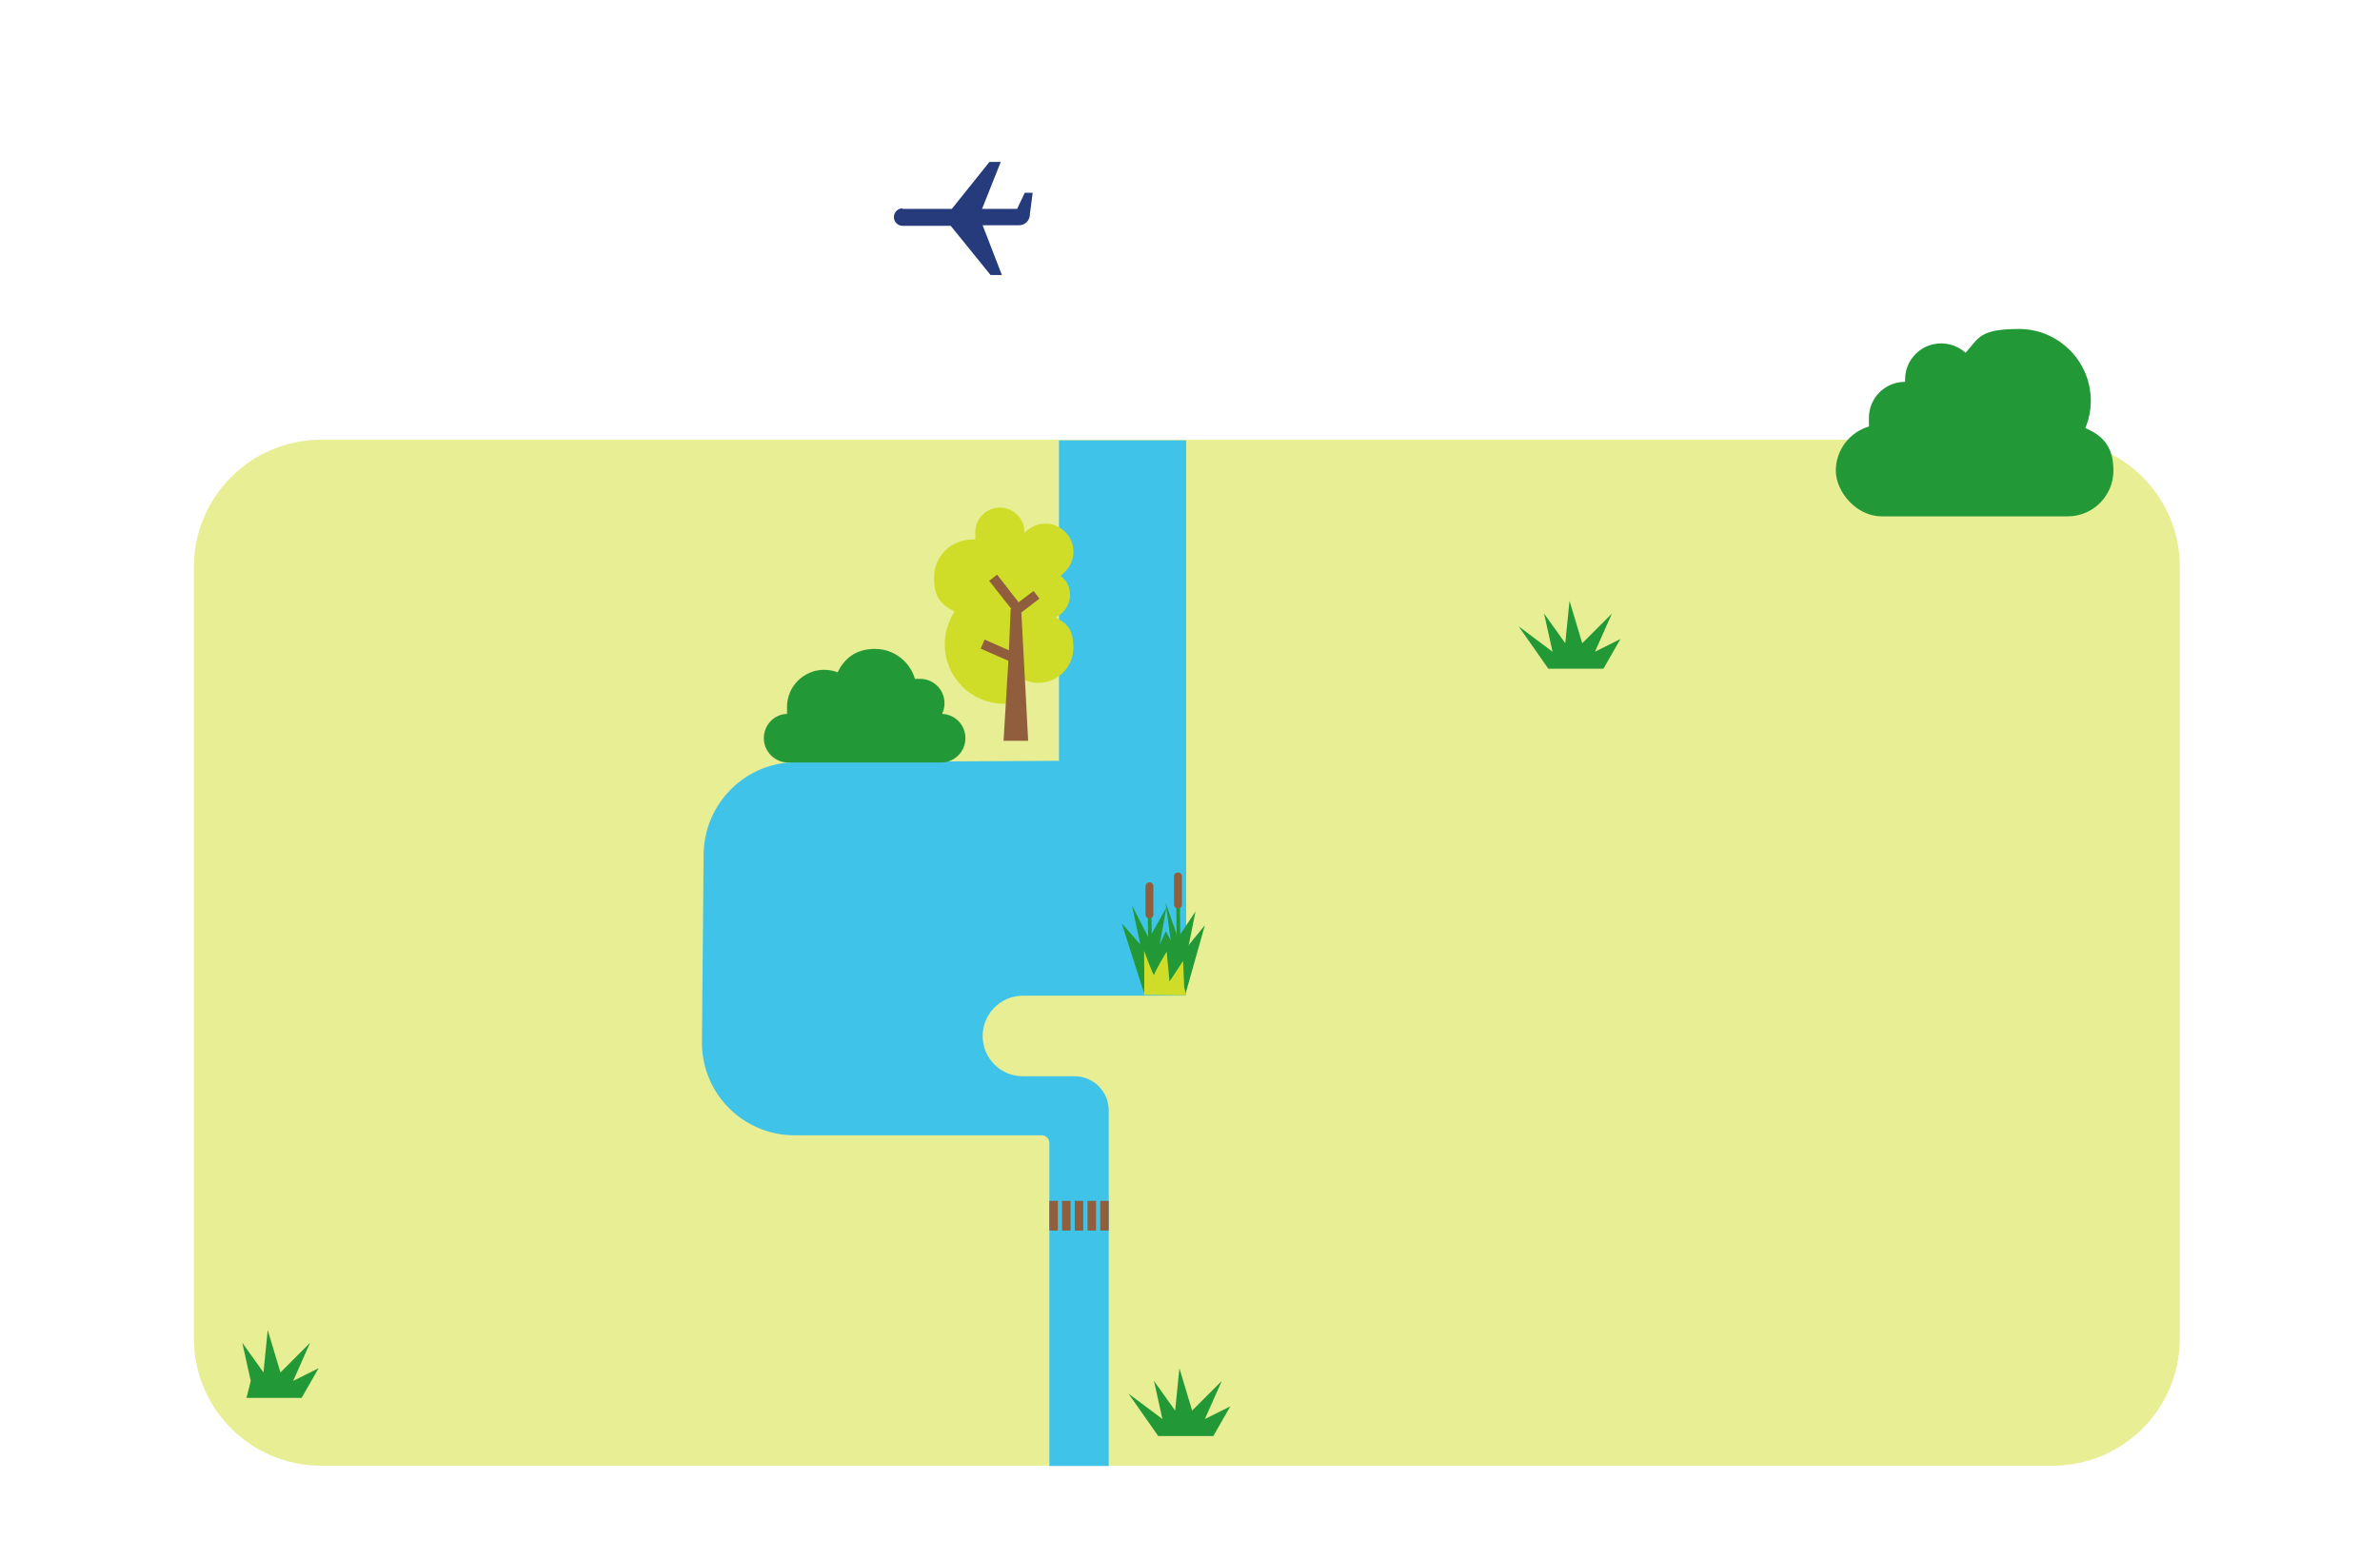
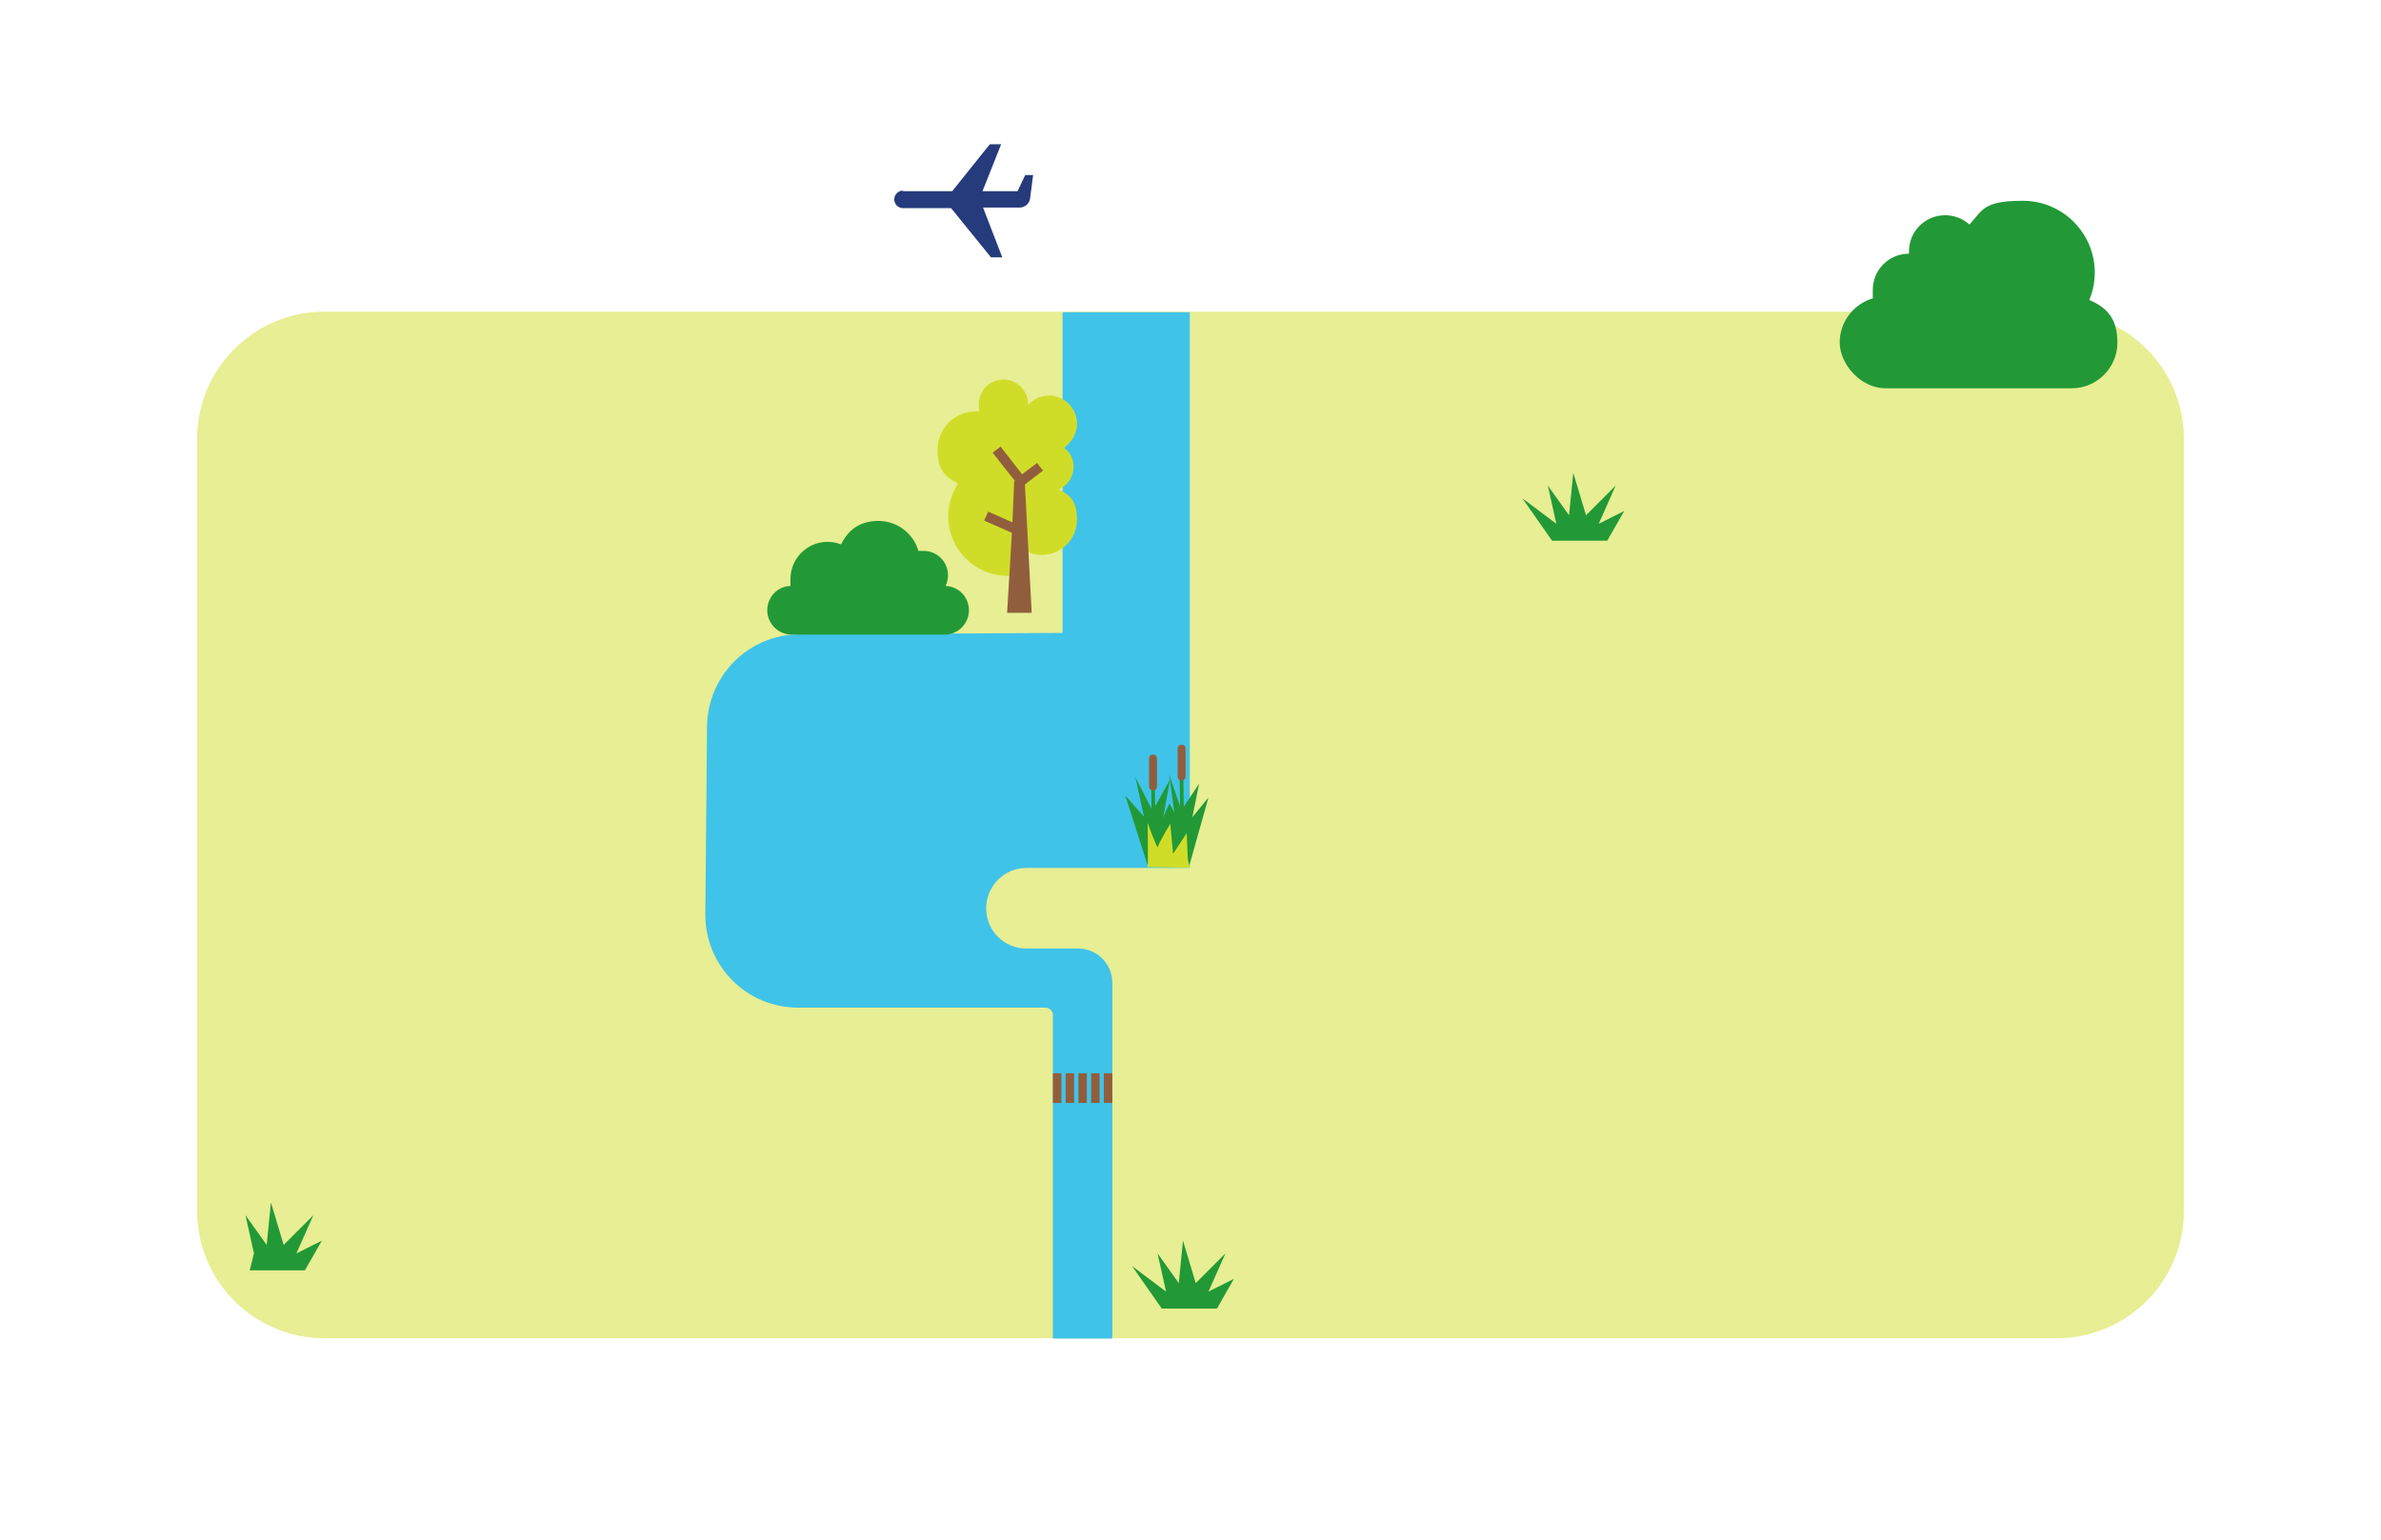
- <svg xmlns="http://www.w3.org/2000/svg" id="algemene_achtergrond" version="1.1" viewBox="0 0 841.9 551.6">
+ <svg xmlns="http://www.w3.org/2000/svg" id="algemene_achtergrond" version="1.1" viewBox="0 0 841.9 544.3">
  <defs>
    <style>
      .st0 {
-         fill: #253b7c;
+         fill: #229936;
      }

      .st1 {
-         fill: #e7ee93;
+         fill: #915e3d;
      }

      .st2 {
        fill: #40c3e8;
      }

      .st3 {
+         fill: #253b7c;
+       }
+ 
+       .st4 {
        fill: #d0dd28;
      }

-       .st4 {
-         fill: #915e3d;
-       }
- 
      .st5 {
-         fill: #229936;
+         fill: #e7ee93;
      }
    </style>
  </defs>
-   <rect class="st1" x="68.6" y="155.6" width="702.5" height="363" rx="45" ry="45" />
-   <path class="st5" d="M737.7,151.4c1.2-3,1.9-6.2,1.9-9.6,0-14-11.4-25.4-25.4-25.4s-14.2,3.2-18.9,8.4c-2.3-2-5.3-3.3-8.6-3.3-7.1,0-12.8,5.7-12.8,12.8s0,.5,0,.8c-7.1,0-12.8,5.7-12.8,12.8s.1,2,.4,2.9c-6.9,1.8-12.1,8.2-12.1,15.7s7.3,16.2,16.2,16.2h65.8c9,0,16.2-7.3,16.2-16.2s-4.2-12.6-10.1-15.1Z" />
-   <polygon class="st5" points="426.2 502.1 435.2 497.6 429.2 508.1 409.7 508.1 399.2 493.1 411.2 502.1 408.2 488.6 415.7 499.1 417.2 484.1 421.7 499.1 432.2 488.6 426.2 502.1" />
-   <polyline class="st5" points="88.7 488.6 85.7 475.1 93.2 485.6 94.7 470.6 99.2 485.6 109.7 475.1 103.7 488.6 112.7 484.1 106.7 494.6 87.2 494.6" />
-   <polygon class="st5" points="564.2 230.6 573.2 226.1 567.2 236.6 547.7 236.6 537.2 221.6 549.2 230.6 546.2 217.1 553.7 227.6 555.2 212.6 559.7 227.6 570.2 217.1 564.2 230.6" />
-   <path class="st0" d="M319.2,73.9h17.5l13.3-16.6h4l-6.6,16.6h12.4l2.7-5.7h2.8l-1,7.7c0,2.1-1.7,3.8-3.8,3.8h-12.9l6.8,17.6h-4l-14.1-17.4h-17c-1.7,0-3.1-1.4-3.1-3.1s1.4-3.1,3.1-3.1" />
-   <path class="st2" d="M374.5,269.2l-92.9.5c-17.9,0-32.4,14.5-32.7,32.4l-.6,66.4c-.2,18.3,14.5,33.2,32.8,33.2h87.4c1.5,0,2.7,1.2,2.7,2.7v114.3h21v-125.8c0-6.7-5.4-12.1-12.1-12.1h-18.3c-7.9,0-14.2-6.4-14.2-14.2h0c0-7.9,6.4-14.3,14.2-14.3h57.8s0-196.5,0-196.5h-45s0,113.6,0,113.6Z" />
-   <rect class="st4" x="371.2" y="424.9" width="3" height="10.5" />
-   <rect class="st4" x="375.7" y="424.9" width="3" height="10.5" />
-   <rect class="st4" x="380.2" y="424.9" width="3" height="10.5" />
-   <rect class="st4" x="384.7" y="424.9" width="3" height="10.5" />
-   <rect class="st4" x="389.2" y="424.9" width="3" height="10.5" />
+   <path class="st3" d="M319.2,67.6h17.5l13.3-16.6h4l-6.6,16.6h12.4l2.7-5.7h2.8l-1,7.7c0,2.1-1.7,3.8-3.8,3.8h-12.9l6.8,17.6h-4l-14.1-17.4h-17c-1.7,0-3.1-1.4-3.1-3.1s1.4-3.1,3.1-3.1" />
  <g>
-     <path class="st3" d="M373.5,218.4c2.9-1.4,5-4.4,5-7.8s-1.3-5.2-3.3-6.8l1.6-1.6c3.9-3.9,3.9-10.1,0-14-3.9-3.9-10.1-3.9-14,0l-.4.4c0-.1,0-.2,0-.3,0-4.8-3.9-8.7-8.7-8.7s-8.7,3.9-8.7,8.7.1,1.8.4,2.6c-.5,0-1,0-1.5,0-7.5,0-13.5,6-13.5,13.5s3,9.7,7.3,12c-2.2,3.3-3.5,7.3-3.5,11.6,0,11.6,9.4,21,21,21h4.7v-9.9c2.1,1.6,4.6,2.5,7.4,2.5,6.8,0,12.4-5.5,12.4-12.4s-2.5-8.6-6.2-10.7Z" />
-     <polygon class="st4" points="367.7 211.8 365.6 209.1 360.3 213.1 352.7 203.3 349.9 205.5 357.8 215.5 357.5 215.5 356.9 230.1 348.3 226.3 346.9 229.5 356.7 233.8 355 262.1 363.7 262.1 361.3 216.7 367.7 211.8" />
-   </g>
-   <path class="st5" d="M333.3,252.5c.5-1.1.8-2.4.8-3.7,0-4.8-3.9-8.6-8.6-8.6s-1.2,0-1.8.2c-1.7-6.2-7.4-10.8-14.2-10.8s-10.8,3.4-13.2,8.3c-1.5-.6-3.1-.9-4.8-.9-7.2,0-13.1,5.9-13.1,13.1s0,1.7.2,2.5c-4.7,0-8.4,3.9-8.4,8.6s3.9,8.6,8.6,8.6h54.1c4.8,0,8.6-3.9,8.6-8.6s-3.6-8.4-8.2-8.6Z" />
-   <g>
-     <polygon class="st5" points="405.7 344.9 400.4 320.3 406.7 332.6 407.1 330.9 412.6 321.1 408.3 344.9 405.7 344.9" />
-     <rect class="st5" x="406" y="318.6" width="1.3" height="24.3" transform="translate(-3.9 4.9) rotate(-.7)" />
-     <path class="st4" d="M408,323.5c0,.8-.6,1.4-1.4,1.4h0c-.8,0-1.4-.6-1.4-1.4v-9.9c0-.8.6-1.4,1.4-1.4h0c.8,0,1.4.6,1.4,1.4v9.9Z" />
-     <polygon class="st5" points="415.8 344.9 412.3 319.3 416.9 332.6 417.3 330.9 422.9 322.5 418.4 344.9 415.8 344.9" />
-     <rect class="st5" x="416.1" y="318.6" width="1.3" height="24.3" transform="translate(-3.9 5) rotate(-.7)" />
-     <path class="st4" d="M418.1,320c0,.8-.6,1.4-1.4,1.4h0c-.8,0-1.4-.6-1.4-1.4v-9.9c0-.8.6-1.4,1.4-1.4h0c.8,0,1.4.6,1.4,1.4v9.9Z" />
-     <polygon class="st5" points="404.6 351.1 396.8 326.7 407.9 339.3 412.4 329.5 417.2 338.4 426.2 327.4 419.5 351.2 404.6 351.1" />
-     <path class="st3" d="M404.7,351.9c.2-1.9,0-15.5,0-15.5,0,0,3.5,9.6,3.6,8.5s4.4-8.2,4.4-8.2l1,10.6,4.8-7.3.4,9.2.7,3-14.8-.2Z" />
+     <rect class="st5" x="69.7" y="110.2" width="702.5" height="363" rx="45" ry="45" />
+     <path class="st0" d="M738.8,106c1.2-3,1.9-6.2,1.9-9.6,0-14-11.4-25.4-25.4-25.4s-14.2,3.2-18.9,8.4c-2.3-2-5.3-3.3-8.6-3.3-7.1,0-12.8,5.7-12.8,12.8s0,.5,0,.8c-7.1,0-12.8,5.7-12.8,12.8s0,2,.4,2.9c-6.9,1.8-12.1,8.2-12.1,15.7s7.3,16.2,16.2,16.2h65.8c9,0,16.2-7.3,16.2-16.2s-4.2-12.6-10.1-15.1h.2Z" />
+     <polygon class="st0" points="427.3 456.7 436.3 452.2 430.3 462.7 410.8 462.7 400.3 447.7 412.3 456.7 409.3 443.2 416.8 453.7 418.3 438.7 422.8 453.7 433.3 443.2 427.3 456.7" />
+     <polyline class="st0" points="89.8 443.2 86.8 429.7 94.3 440.2 95.8 425.2 100.3 440.2 110.8 429.7 104.8 443.2 113.8 438.7 107.8 449.2 88.3 449.2" />
+     <polygon class="st0" points="565.3 185.2 574.3 180.7 568.3 191.2 548.8 191.2 538.3 176.2 550.3 185.2 547.3 171.7 554.8 182.2 556.3 167.2 560.8 182.2 571.3 171.7 565.3 185.2" />
+     <path class="st2" d="M375.6,223.8l-92.9.5c-17.9,0-32.4,14.5-32.7,32.4l-.6,66.4c-.2,18.3,14.5,33.2,32.8,33.2h87.4c1.5,0,2.7,1.2,2.7,2.7v114.3h21v-125.8c0-6.7-5.4-12.1-12.1-12.1h-18.3c-7.9,0-14.2-6.4-14.2-14.2h0c0-7.9,6.4-14.3,14.2-14.3h57.8V110.4h-45v113.6-.2Z" />
+     <rect class="st1" x="372.3" y="379.5" width="3" height="10.5" />
+     <rect class="st1" x="376.8" y="379.5" width="3" height="10.5" />
+     <rect class="st1" x="381.3" y="379.5" width="3" height="10.5" />
+     <rect class="st1" x="385.8" y="379.5" width="3" height="10.5" />
+     <rect class="st1" x="390.3" y="379.5" width="3" height="10.5" />
+     <g>
+       <path class="st4" d="M374.6,173c2.9-1.4,5-4.4,5-7.8s-1.3-5.2-3.3-6.8l1.6-1.6c3.9-3.9,3.9-10.1,0-14s-10.1-3.9-14,0l-.4.4v-.3c0-4.8-3.9-8.7-8.7-8.7s-8.7,3.9-8.7,8.7.1,1.8.4,2.6h-1.5c-7.5,0-13.5,6-13.5,13.5s3,9.7,7.3,12c-2.2,3.3-3.5,7.3-3.5,11.6,0,11.6,9.4,21,21,21h4.7v-9.9c2.1,1.6,4.6,2.5,7.4,2.5,6.8,0,12.4-5.5,12.4-12.4s-2.5-8.6-6.2-10.7h0Z" />
+       <polygon class="st1" points="368.8 166.4 366.7 163.7 361.4 167.7 353.8 157.9 351 160.1 358.9 170.1 358.6 170.1 358 184.7 349.4 180.9 348 184.1 357.8 188.4 356.1 216.7 364.8 216.7 362.4 171.3 368.8 166.4" />
+     </g>
+     <path class="st0" d="M334.4,207.1c.5-1.1.8-2.4.8-3.7,0-4.8-3.9-8.6-8.6-8.6s-1.2,0-1.8.2c-1.7-6.2-7.4-10.8-14.2-10.8s-10.8,3.4-13.2,8.3c-1.5-.6-3.1-.9-4.8-.9-7.2,0-13.1,5.9-13.1,13.1s0,1.7.2,2.5c-4.7,0-8.4,3.9-8.4,8.6s3.9,8.6,8.6,8.6h54.1c4.8,0,8.6-3.9,8.6-8.6s-3.6-8.4-8.2-8.6h0Z" />
+     <g>
+       <polygon class="st0" points="406.8 299.5 401.5 274.9 407.8 287.2 408.2 285.5 413.7 275.7 409.4 299.5 406.8 299.5" />
+       <rect class="st0" x="407.2" y="273.1" width="1.3" height="24.3" transform="translate(-3.5 5) rotate(-.7)" />
+       <path class="st1" d="M409.1,278.1c0,.8-.6,1.4-1.4,1.4h0c-.8,0-1.4-.6-1.4-1.4v-9.9c0-.8.6-1.4,1.4-1.4h0c.8,0,1.4.6,1.4,1.4v9.9Z" />
+       <polygon class="st0" points="416.9 299.5 413.4 273.9 418 287.2 418.4 285.5 424 277.1 419.5 299.5 416.9 299.5" />
+       <rect class="st0" x="417.3" y="273.1" width="1.3" height="24.3" transform="translate(-3.5 5.1) rotate(-.7)" />
+       <path class="st1" d="M419.2,274.6c0,.8-.6,1.4-1.4,1.4h0c-.8,0-1.4-.6-1.4-1.4v-9.9c0-.8.6-1.4,1.4-1.4h0c.8,0,1.4.6,1.4,1.4v9.9Z" />
+       <polygon class="st0" points="405.7 305.7 397.9 281.3 409 293.9 413.5 284.1 418.3 293 427.3 282 420.6 305.8 405.7 305.7" />
+       <path class="st4" d="M405.8,306.5c.2-1.9,0-15.5,0-15.5,0,0,3.5,9.6,3.6,8.5s4.4-8.2,4.4-8.2l1,10.6,4.8-7.3.4,9.2.7,3-14.8-.2h-.1Z" />
+     </g>
  </g>
</svg>
